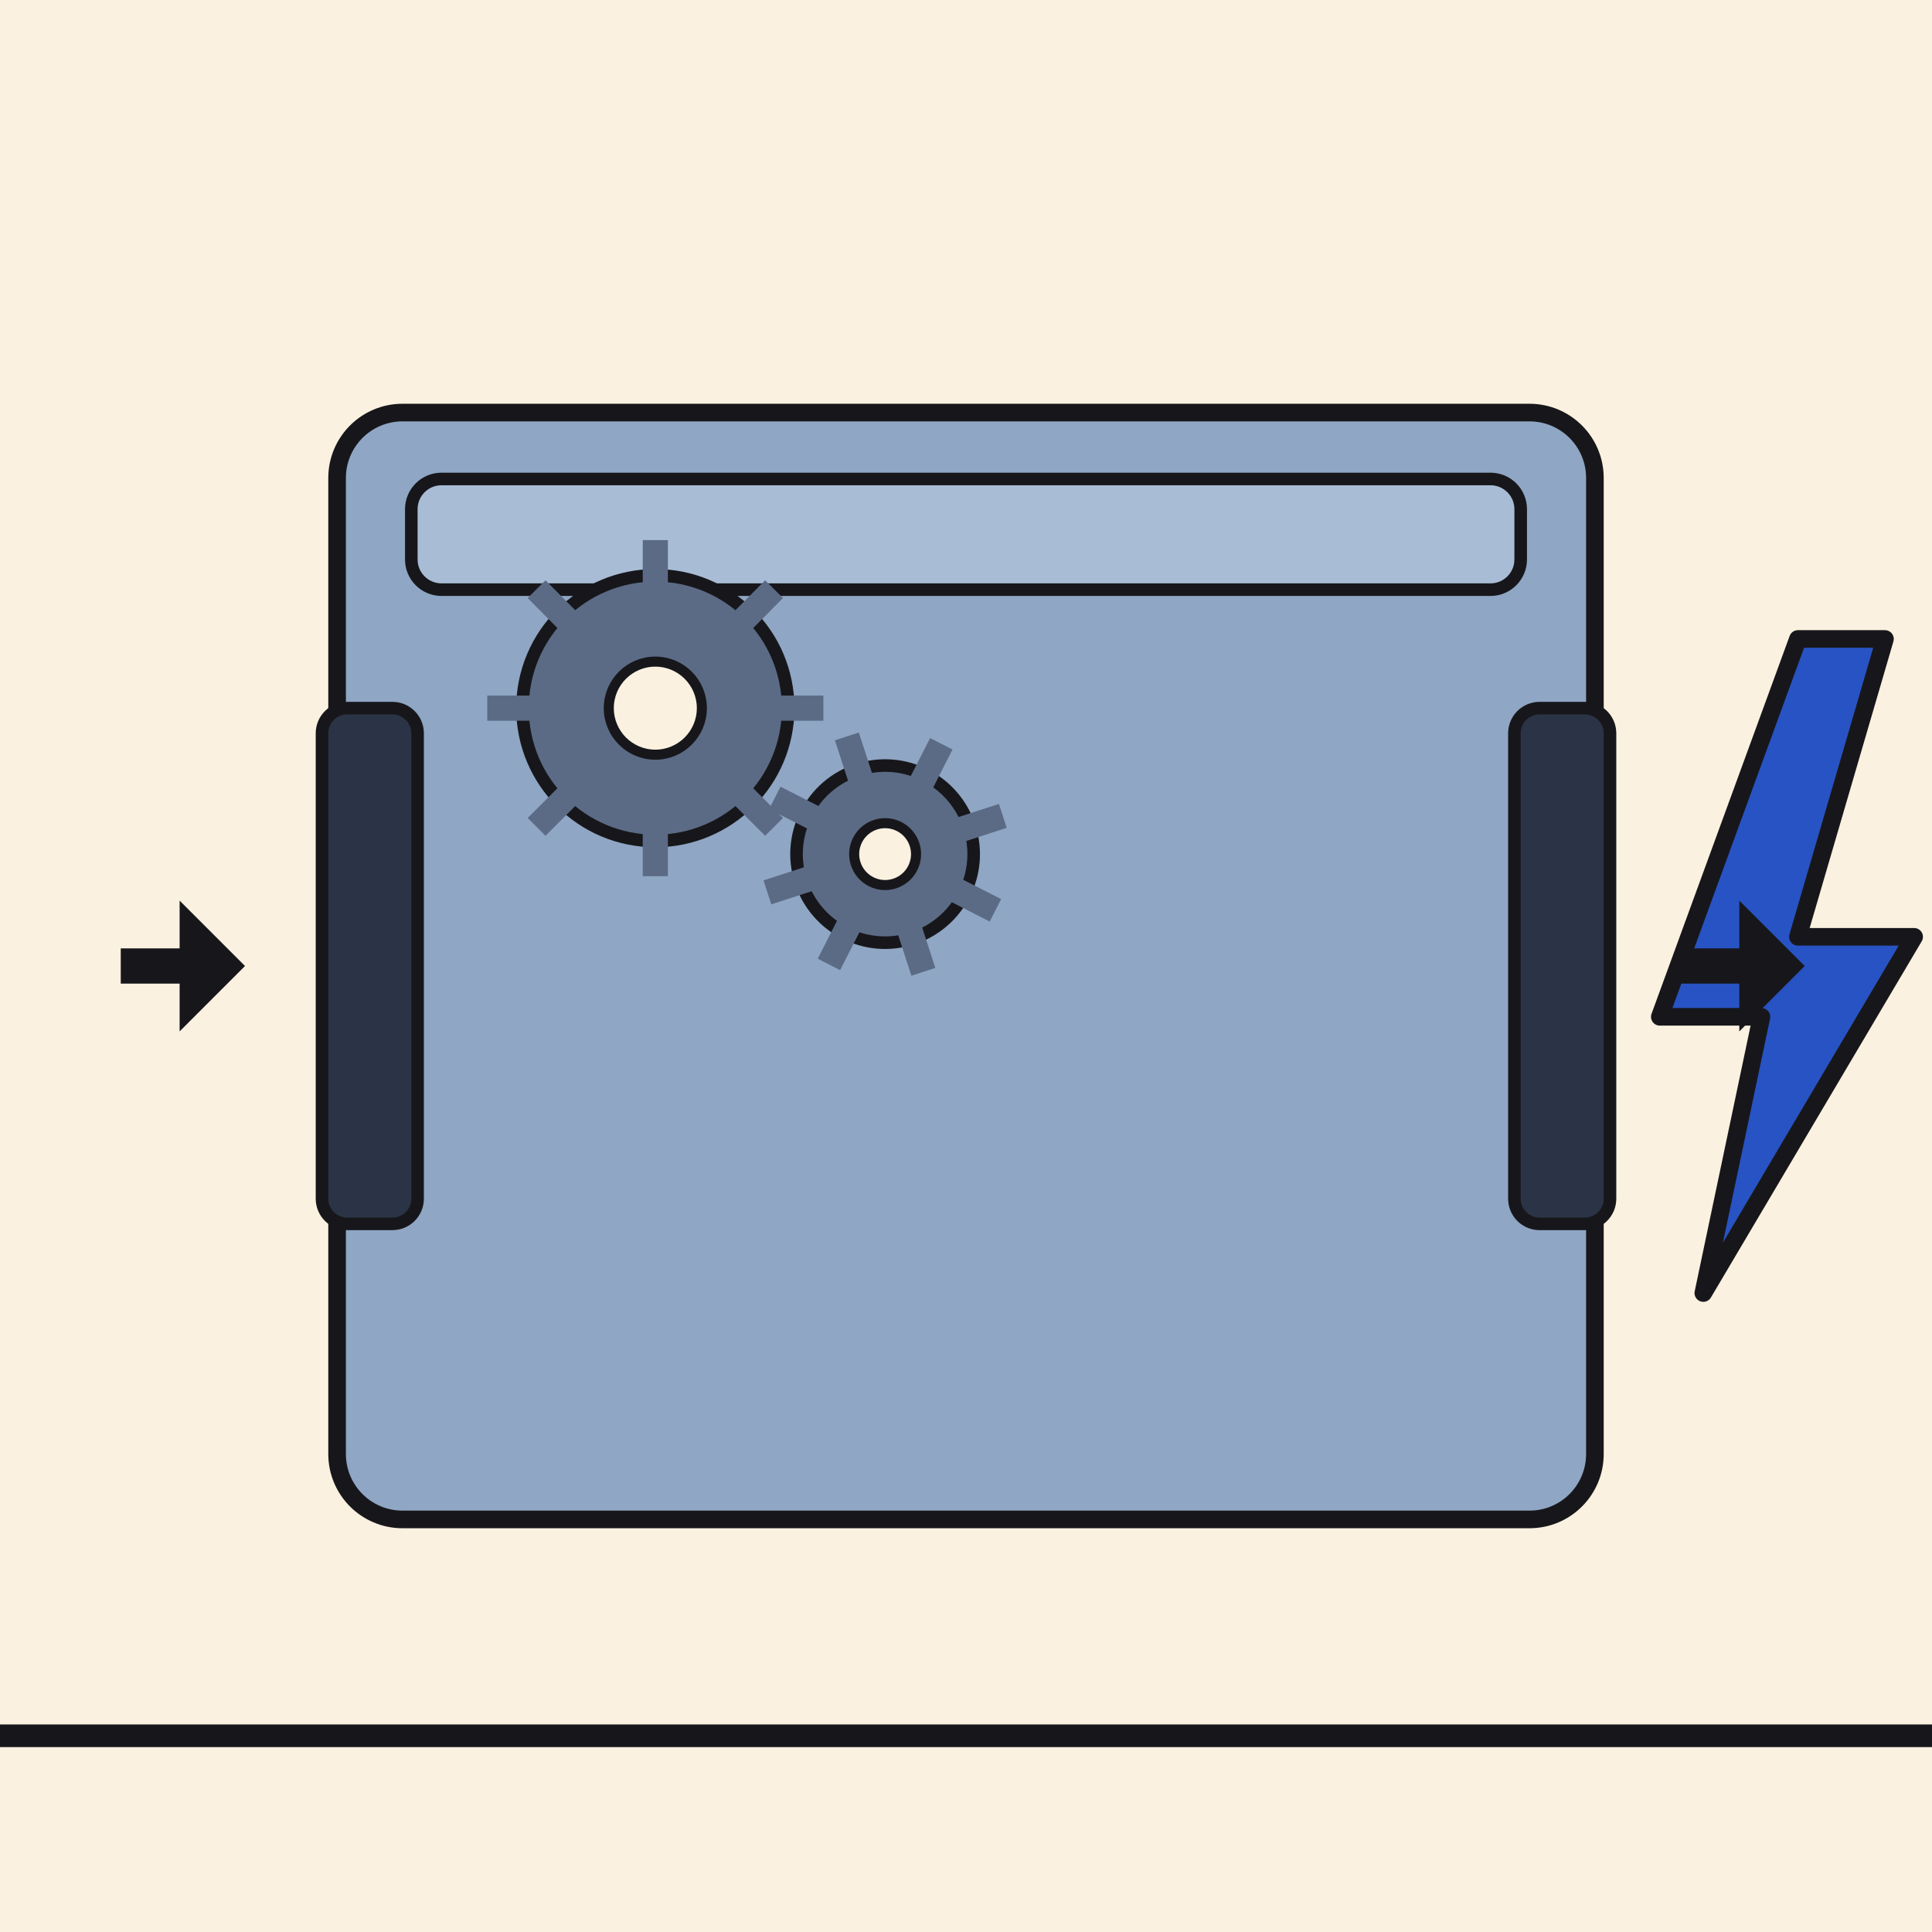
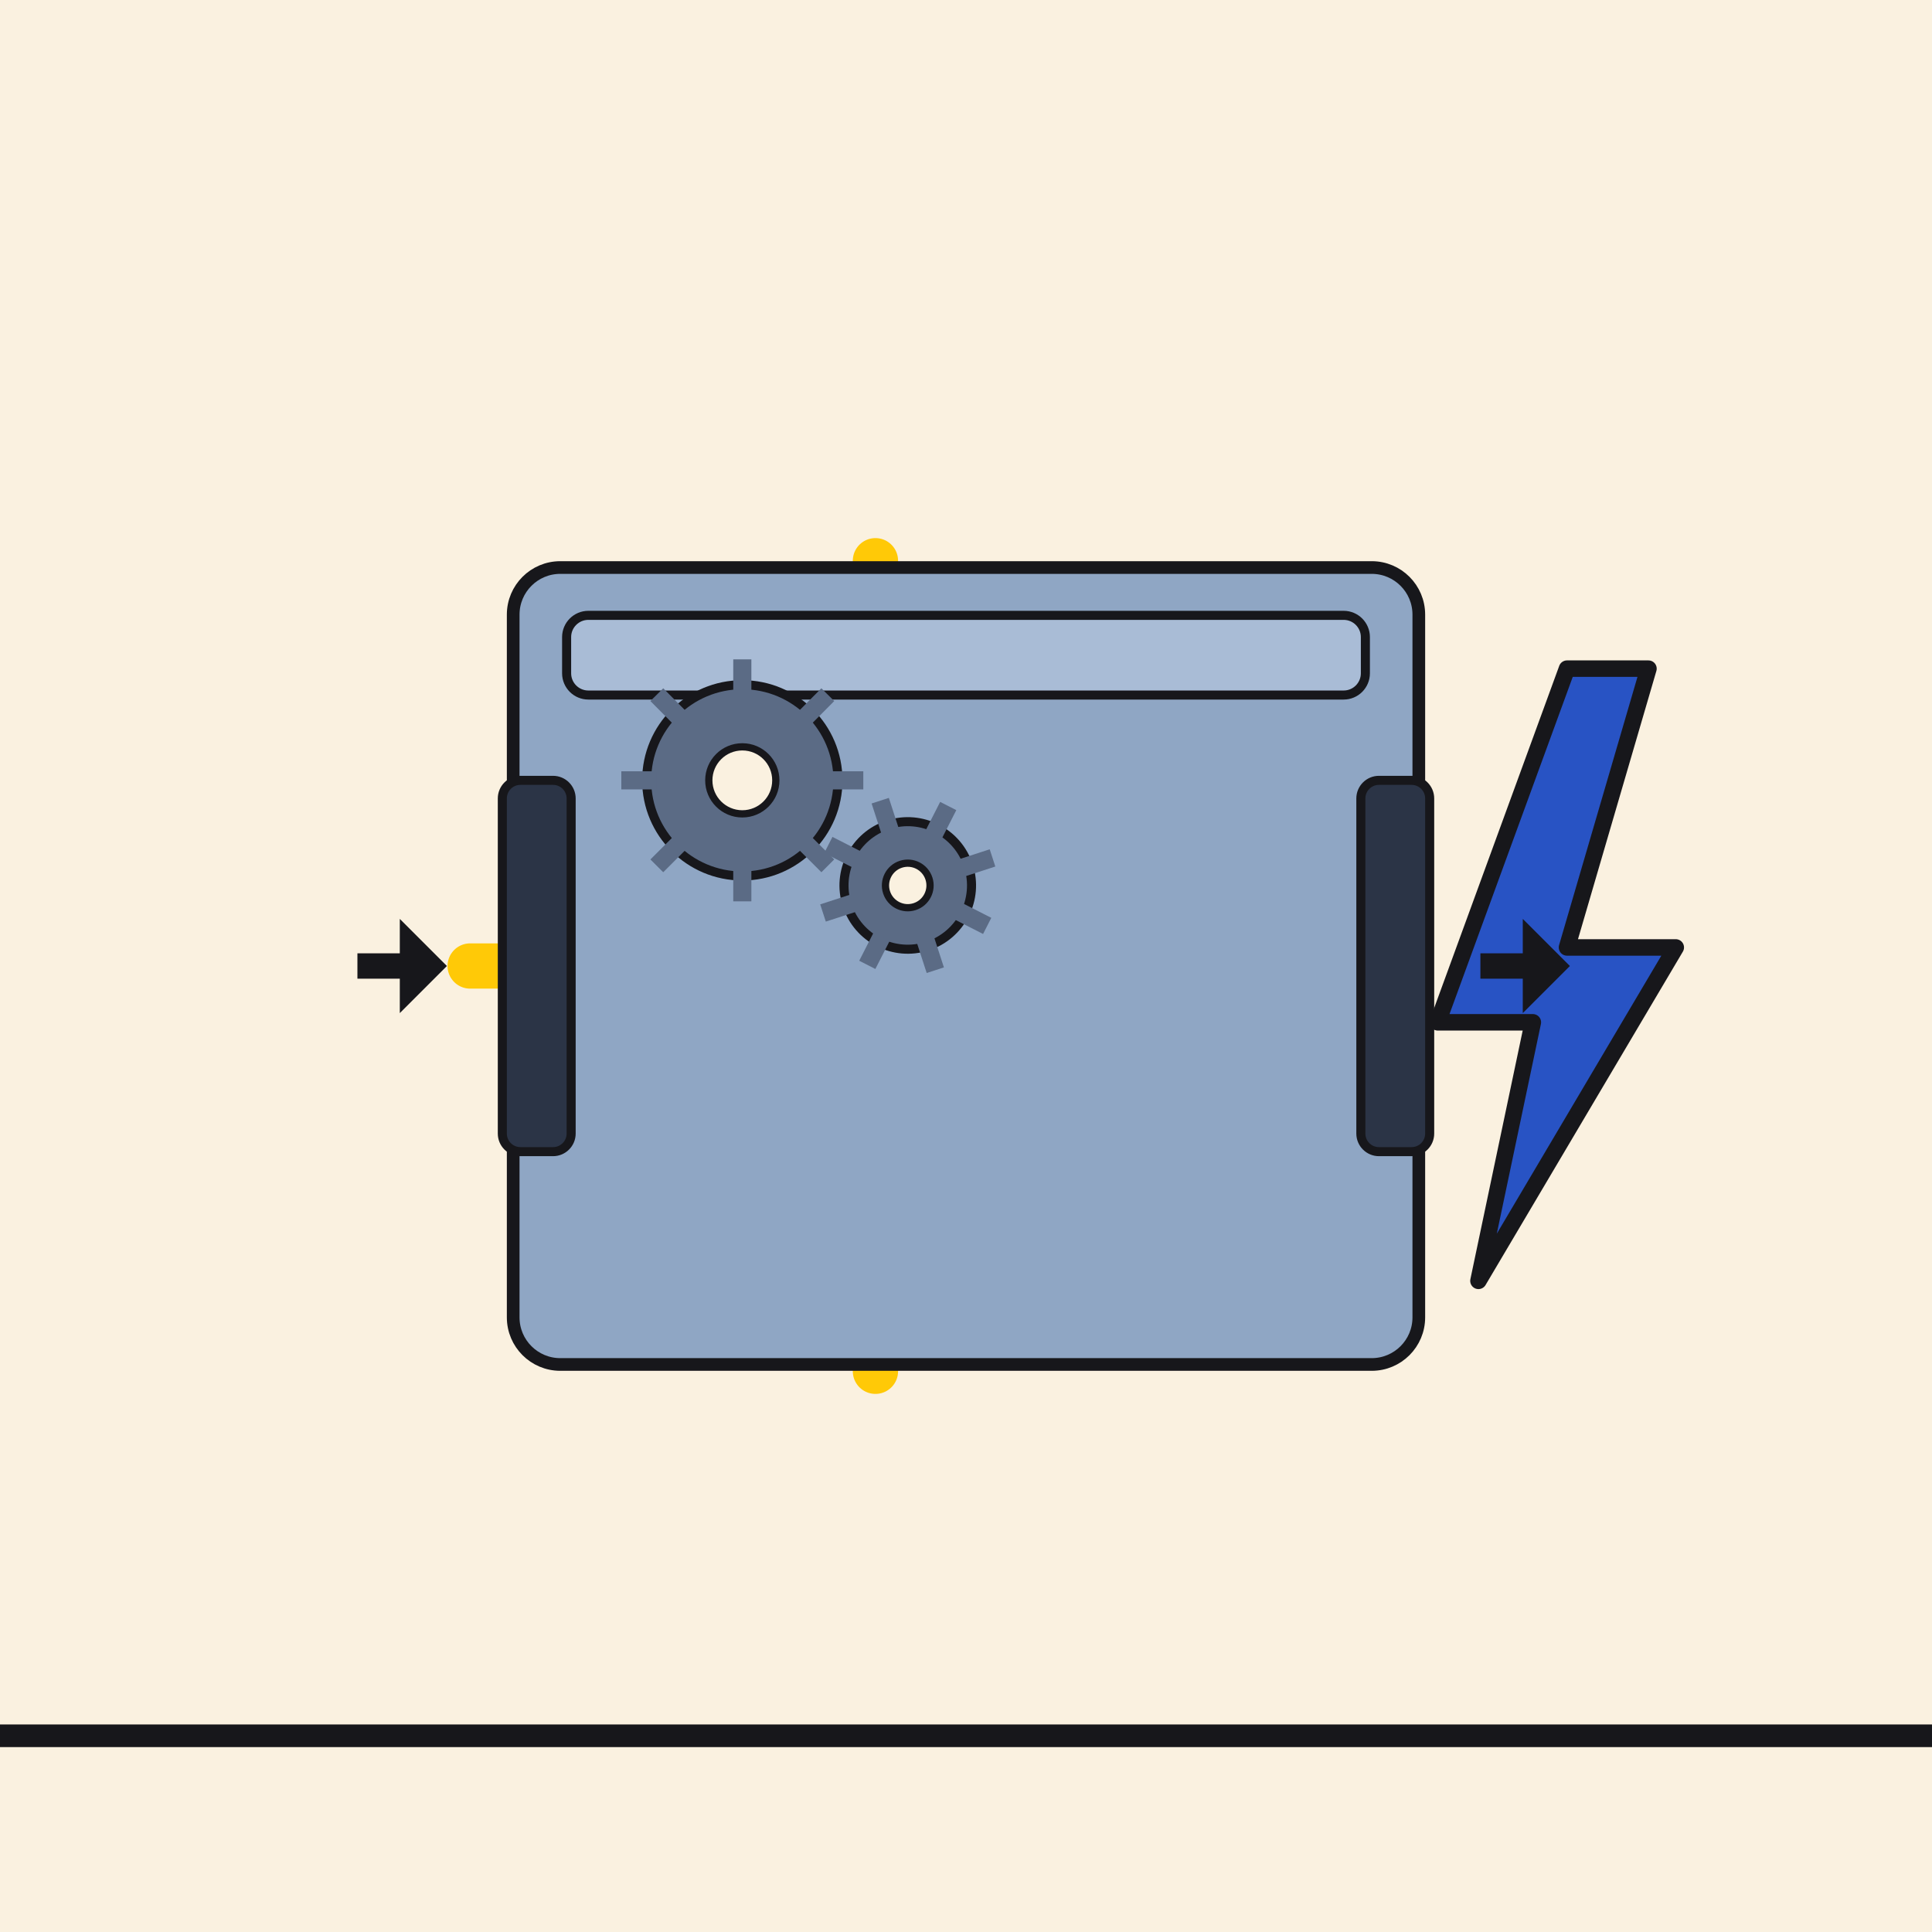
<svg xmlns="http://www.w3.org/2000/svg" viewBox="0 0 768 768" width="768" height="768">
  <rect width="768" height="768" fill="#FAF1E0" />
  <g id="agentAction">
    <g transform="translate(384,384) scale(1.0) translate(-384.0,-384.0)">
      <rect x="-307" y="-307" width="1382" height="1382" fill="#FAF1E0" />
      <path d="M-307.2,690.0 L1075.2,690.0" stroke="#17171B" stroke-width="9" stroke-linecap="butt" fill="none" />
-       <path d="M473.0,384.0 L513.0,384.0" stroke="#FFC907" stroke-width="20" stroke-linecap="round" fill="none" />
-       <path d="M432.3,482.3 L460.6,510.6" stroke="#FFC907" stroke-width="20" stroke-linecap="round" fill="none" />
-       <path d="M334.0,523.0 L334.0,563.0" stroke="#FFC907" stroke-width="20" stroke-linecap="round" fill="none" />
-       <path d="M235.7,482.3 L207.4,510.6" stroke="#FFC907" stroke-width="20" stroke-linecap="round" fill="none" />
-       <path d="M195.0,384.0 L155.0,384.0" stroke="#FFC907" stroke-width="20" stroke-linecap="round" fill="none" />
-       <path d="M235.7,285.7 L207.4,257.4" stroke="#FFC907" stroke-width="20" stroke-linecap="round" fill="none" />
-       <path d="M334.0,245.0 L334.0,205.0" stroke="#FFC907" stroke-width="20" stroke-linecap="round" fill="none" />
-       <path d="M432.3,285.7 L460.6,257.4" stroke="#FFC907" stroke-width="20" stroke-linecap="round" fill="none" />
-       <circle cx="334.0" cy="384.0" r="130.0" fill="#FFC907" stroke="#17171B" stroke-width="7" />
-       <polygon points="714.7,254.0 659.8,404.2 700.2,404.2 677.1,514.0 760.9,372.4 714.7,372.4 749.3,254.0" fill="#2853C4" stroke="#17171B" stroke-width="7" stroke-linejoin="round" />
-       <g transform="translate(0.0,-0.0) rotate(0.0,384,384)">
-         <path d="M48.0,384.0 L77.9,384.0" stroke="#17171B" stroke-width="14.0" stroke-linecap="butt" fill="none" />
-         <polygon points="97.4,384.0 71.4,358.0 71.4,410.0" fill="#17171B" />
-         <path d="M668.0,384.0 L697.9,384.0" stroke="#17171B" stroke-width="14.0" stroke-linecap="butt" fill="none" />
-         <polygon points="717.4,384.0 691.4,358.0 691.4,410.0" fill="#17171B" />
-         <rect x="134.0" y="164.0" width="500.0" height="440.0" rx="26" fill="#8FA6C4" stroke="#17171B" stroke-width="7" />
-         <rect x="163.5" y="190.4" width="441.0" height="44.0" rx="12" fill="#A9BCD6" stroke="#17171B" stroke-width="5" />
-         <rect x="128.0" y="281.5" width="38.0" height="205.0" rx="10" fill="#2B3446" stroke="#17171B" stroke-width="5" />
-         <rect x="602.0" y="281.5" width="38.0" height="205.0" rx="10" fill="#2B3446" stroke="#17171B" stroke-width="5" />
-         <g transform="rotate(720.0,260,281)">
-           <circle cx="260.5" cy="281.5" r="52.8" fill="#5B6B85" stroke="#17171B" stroke-width="5" />
-           <path d="M308.0,281.5 L327.3,281.5" stroke="#5B6B85" stroke-width="10" stroke-linecap="butt" fill="none" />
-           <path d="M294.1,315.1 L307.7,328.7" stroke="#5B6B85" stroke-width="10" stroke-linecap="butt" fill="none" />
-           <path d="M260.5,329.0 L260.5,348.3" stroke="#5B6B85" stroke-width="10" stroke-linecap="butt" fill="none" />
-           <path d="M226.9,315.1 L213.3,328.7" stroke="#5B6B85" stroke-width="10" stroke-linecap="butt" fill="none" />
-           <path d="M213.0,281.5 L193.7,281.5" stroke="#5B6B85" stroke-width="10" stroke-linecap="butt" fill="none" />
-           <path d="M226.9,247.9 L213.3,234.2" stroke="#5B6B85" stroke-width="10" stroke-linecap="butt" fill="none" />
-           <path d="M260.5,234.0 L260.5,214.7" stroke="#5B6B85" stroke-width="10" stroke-linecap="butt" fill="none" />
-           <path d="M294.1,247.9 L307.7,234.2" stroke="#5B6B85" stroke-width="10" stroke-linecap="butt" fill="none" />
-           <circle cx="260.5" cy="281.5" r="18.5" fill="#FAF1E0" stroke="#17171B" stroke-width="4" />
+       <g transform="translate(384,384) scale(0.72) translate(-384,-384)">
+         <g transform="translate(334.0,384.0) scale(1.25) translate(-334.0,-384.0)">
+           <path d="M473.0,384.0 L513.0,384.0" stroke="#FFC907" stroke-width="20" stroke-linecap="round" fill="none" />
+           <path d="M432.3,482.3 L460.6,510.6" stroke="#FFC907" stroke-width="20" stroke-linecap="round" fill="none" />
+           <path d="M334.0,523.0 L334.0,563.0" stroke="#FFC907" stroke-width="20" stroke-linecap="round" fill="none" />
+           <path d="M235.7,482.3 L207.4,510.6" stroke="#FFC907" stroke-width="20" stroke-linecap="round" fill="none" />
+           <path d="M195.0,384.0 L155.0,384.0" stroke="#FFC907" stroke-width="20" stroke-linecap="round" fill="none" />
+           <path d="M235.7,285.7 L207.4,257.4" stroke="#FFC907" stroke-width="20" stroke-linecap="round" fill="none" />
+           <path d="M334.0,245.0 L334.0,205.0" stroke="#FFC907" stroke-width="20" stroke-linecap="round" fill="none" />
+           <path d="M432.3,285.7 L460.6,257.4" stroke="#FFC907" stroke-width="20" stroke-linecap="round" fill="none" />
+           <circle cx="334.0" cy="384.0" r="130.0" fill="#FFC907" stroke="#17171B" stroke-width="7" />
        </g>
-         <g transform="rotate(-1008.0,352,340)">
-           <circle cx="351.5" cy="340.0" r="35.2" fill="#5B6B85" stroke="#17171B" stroke-width="5" />
-           <path d="M383.2,340.0 L400.7,340.0" stroke="#5B6B85" stroke-width="10" stroke-linecap="butt" fill="none" />
-           <path d="M373.9,362.4 L386.3,374.8" stroke="#5B6B85" stroke-width="10" stroke-linecap="butt" fill="none" />
-           <path d="M351.5,371.7 L351.5,389.2" stroke="#5B6B85" stroke-width="10" stroke-linecap="butt" fill="none" />
-           <path d="M329.1,362.4 L316.7,374.8" stroke="#5B6B85" stroke-width="10" stroke-linecap="butt" fill="none" />
-           <path d="M319.8,340.0 L302.3,340.0" stroke="#5B6B85" stroke-width="10" stroke-linecap="butt" fill="none" />
-           <path d="M329.1,317.6 L316.7,305.2" stroke="#5B6B85" stroke-width="10" stroke-linecap="butt" fill="none" />
-           <path d="M351.5,308.3 L351.5,290.8" stroke="#5B6B85" stroke-width="10" stroke-linecap="butt" fill="none" />
-           <path d="M373.9,317.6 L386.3,305.2" stroke="#5B6B85" stroke-width="10" stroke-linecap="butt" fill="none" />
-           <circle cx="351.5" cy="340.0" r="12.3" fill="#FAF1E0" stroke="#17171B" stroke-width="4" />
+       </g>
+       <g transform="translate(384,384) scale(0.72) translate(-384,-384)">
+         <g transform="translate(711.0,367.9) scale(1.3) translate(-711.0,-367.9)">
+           <polygon points="714.7,254.0 659.8,404.2 700.2,404.2 677.1,514.0 760.9,372.4 714.7,372.4 749.3,254.0" fill="#2853C4" stroke="#17171B" stroke-width="7" stroke-linejoin="round" />
+         </g>
+       </g>
+       <g transform="translate(384,384) scale(0.72) translate(-384,-384)">
+         <g transform="translate(0.0,-0.0) rotate(0.0,384,384)">
+           <path d="M48.0,384.0 L77.9,384.0" stroke="#17171B" stroke-width="14.0" stroke-linecap="butt" fill="none" />
+           <polygon points="97.4,384.0 71.4,358.0 71.4,410.0" fill="#17171B" />
+           <path d="M668.0,384.0 L697.9,384.0" stroke="#17171B" stroke-width="14.0" stroke-linecap="butt" fill="none" />
+           <polygon points="717.4,384.0 691.4,358.0 691.4,410.0" fill="#17171B" />
+           <rect x="134.0" y="164.0" width="500.0" height="440.0" rx="26" fill="#8FA6C4" stroke="#17171B" stroke-width="7" />
+           <rect x="163.5" y="190.4" width="441.0" height="44.0" rx="12" fill="#A9BCD6" stroke="#17171B" stroke-width="5" />
+           <rect x="128.0" y="281.5" width="38.0" height="205.0" rx="10" fill="#2B3446" stroke="#17171B" stroke-width="5" />
+           <rect x="602.0" y="281.5" width="38.0" height="205.0" rx="10" fill="#2B3446" stroke="#17171B" stroke-width="5" />
+           <g transform="rotate(720.0,260,281)">
+             <circle cx="260.5" cy="281.5" r="52.8" fill="#5B6B85" stroke="#17171B" stroke-width="5" />
+             <path d="M308.0,281.5 L327.3,281.5" stroke="#5B6B85" stroke-width="10" stroke-linecap="butt" fill="none" />
+             <path d="M294.1,315.1 L307.7,328.7" stroke="#5B6B85" stroke-width="10" stroke-linecap="butt" fill="none" />
+             <path d="M260.5,329.0 L260.5,348.3" stroke="#5B6B85" stroke-width="10" stroke-linecap="butt" fill="none" />
+             <path d="M226.9,315.1 L213.3,328.7" stroke="#5B6B85" stroke-width="10" stroke-linecap="butt" fill="none" />
+             <path d="M213.0,281.5 L193.7,281.5" stroke="#5B6B85" stroke-width="10" stroke-linecap="butt" fill="none" />
+             <path d="M226.9,247.9 L213.3,234.2" stroke="#5B6B85" stroke-width="10" stroke-linecap="butt" fill="none" />
+             <path d="M260.5,234.0 L260.5,214.7" stroke="#5B6B85" stroke-width="10" stroke-linecap="butt" fill="none" />
+             <path d="M294.1,247.9 L307.7,234.2" stroke="#5B6B85" stroke-width="10" stroke-linecap="butt" fill="none" />
+             <circle cx="260.5" cy="281.5" r="18.5" fill="#FAF1E0" stroke="#17171B" stroke-width="4" />
+           </g>
+           <g transform="rotate(-1008.0,352,340)">
+             <circle cx="351.5" cy="340.0" r="35.2" fill="#5B6B85" stroke="#17171B" stroke-width="5" />
+             <path d="M383.2,340.0 L400.7,340.0" stroke="#5B6B85" stroke-width="10" stroke-linecap="butt" fill="none" />
+             <path d="M373.9,362.4 L386.3,374.8" stroke="#5B6B85" stroke-width="10" stroke-linecap="butt" fill="none" />
+             <path d="M351.5,371.7 L351.5,389.2" stroke="#5B6B85" stroke-width="10" stroke-linecap="butt" fill="none" />
+             <path d="M329.1,362.4 L316.7,374.8" stroke="#5B6B85" stroke-width="10" stroke-linecap="butt" fill="none" />
+             <path d="M319.8,340.0 L302.3,340.0" stroke="#5B6B85" stroke-width="10" stroke-linecap="butt" fill="none" />
+             <path d="M329.1,317.6 L316.7,305.2" stroke="#5B6B85" stroke-width="10" stroke-linecap="butt" fill="none" />
+             <path d="M351.5,308.3 L351.5,290.8" stroke="#5B6B85" stroke-width="10" stroke-linecap="butt" fill="none" />
+             <path d="M373.9,317.6 L386.3,305.2" stroke="#5B6B85" stroke-width="10" stroke-linecap="butt" fill="none" />
+             <circle cx="351.5" cy="340.0" r="12.3" fill="#FAF1E0" stroke="#17171B" stroke-width="4" />
+           </g>
        </g>
      </g>
    </g>
  </g>
  <g id="patientImpact" />
  <g id="resultState" />
</svg>
